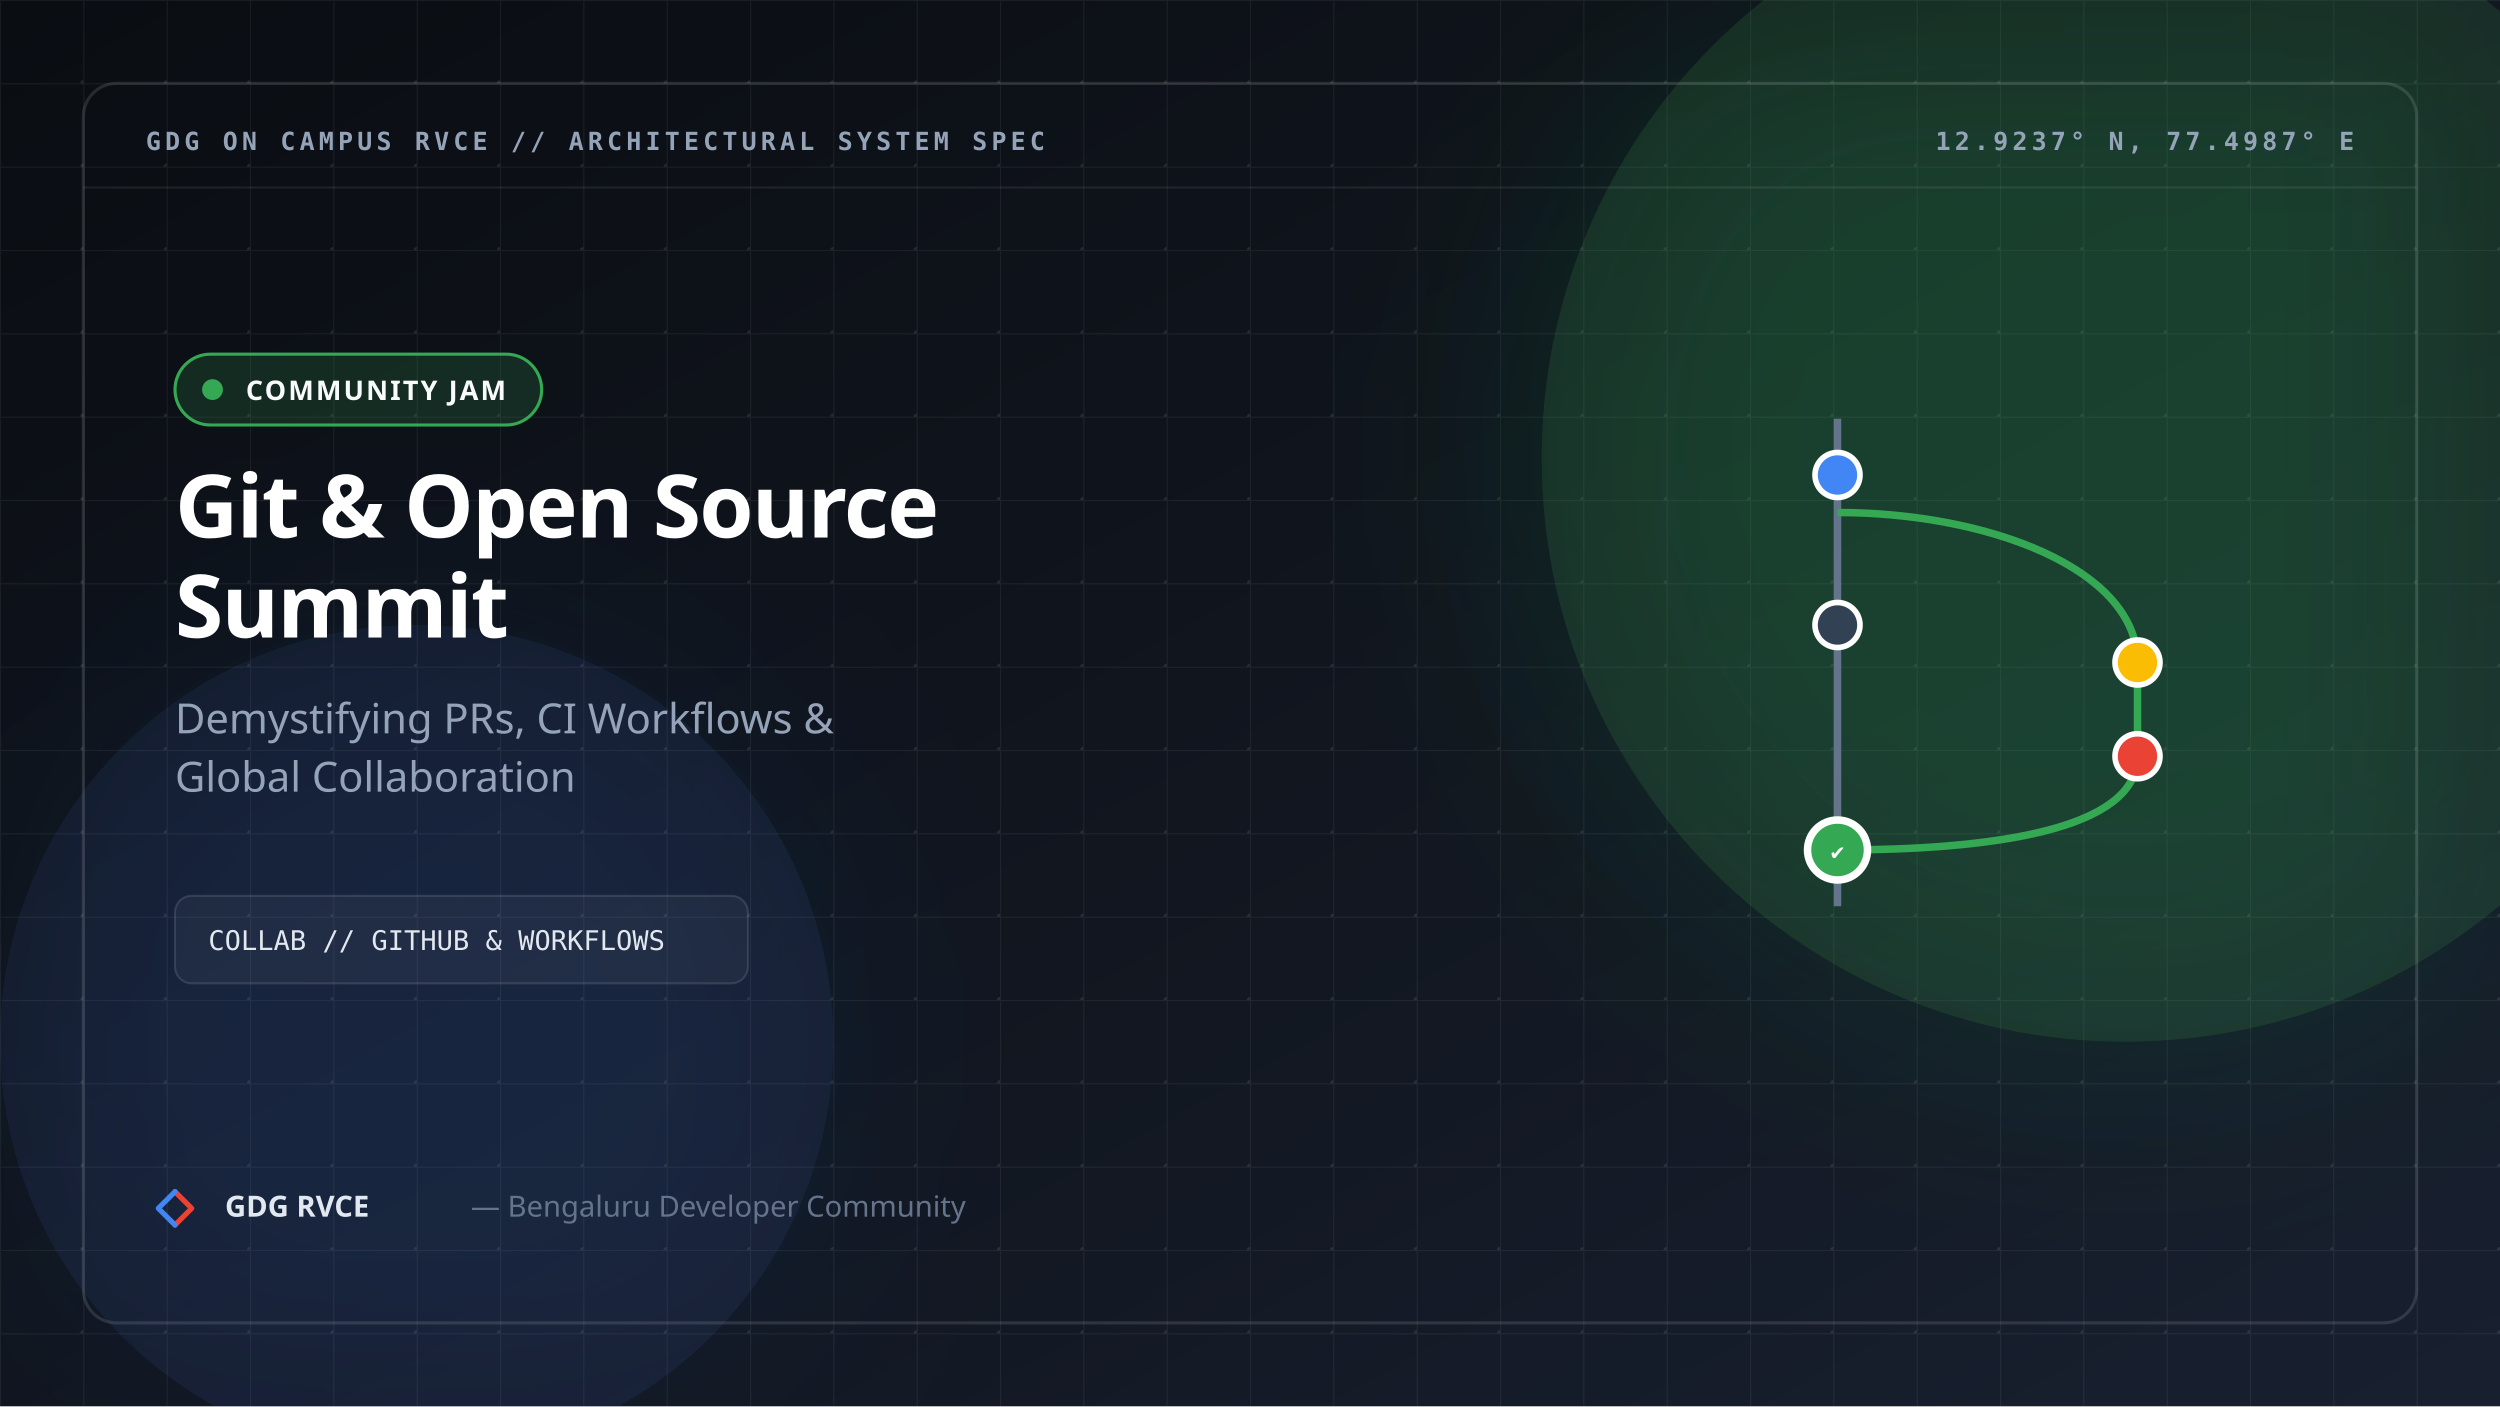
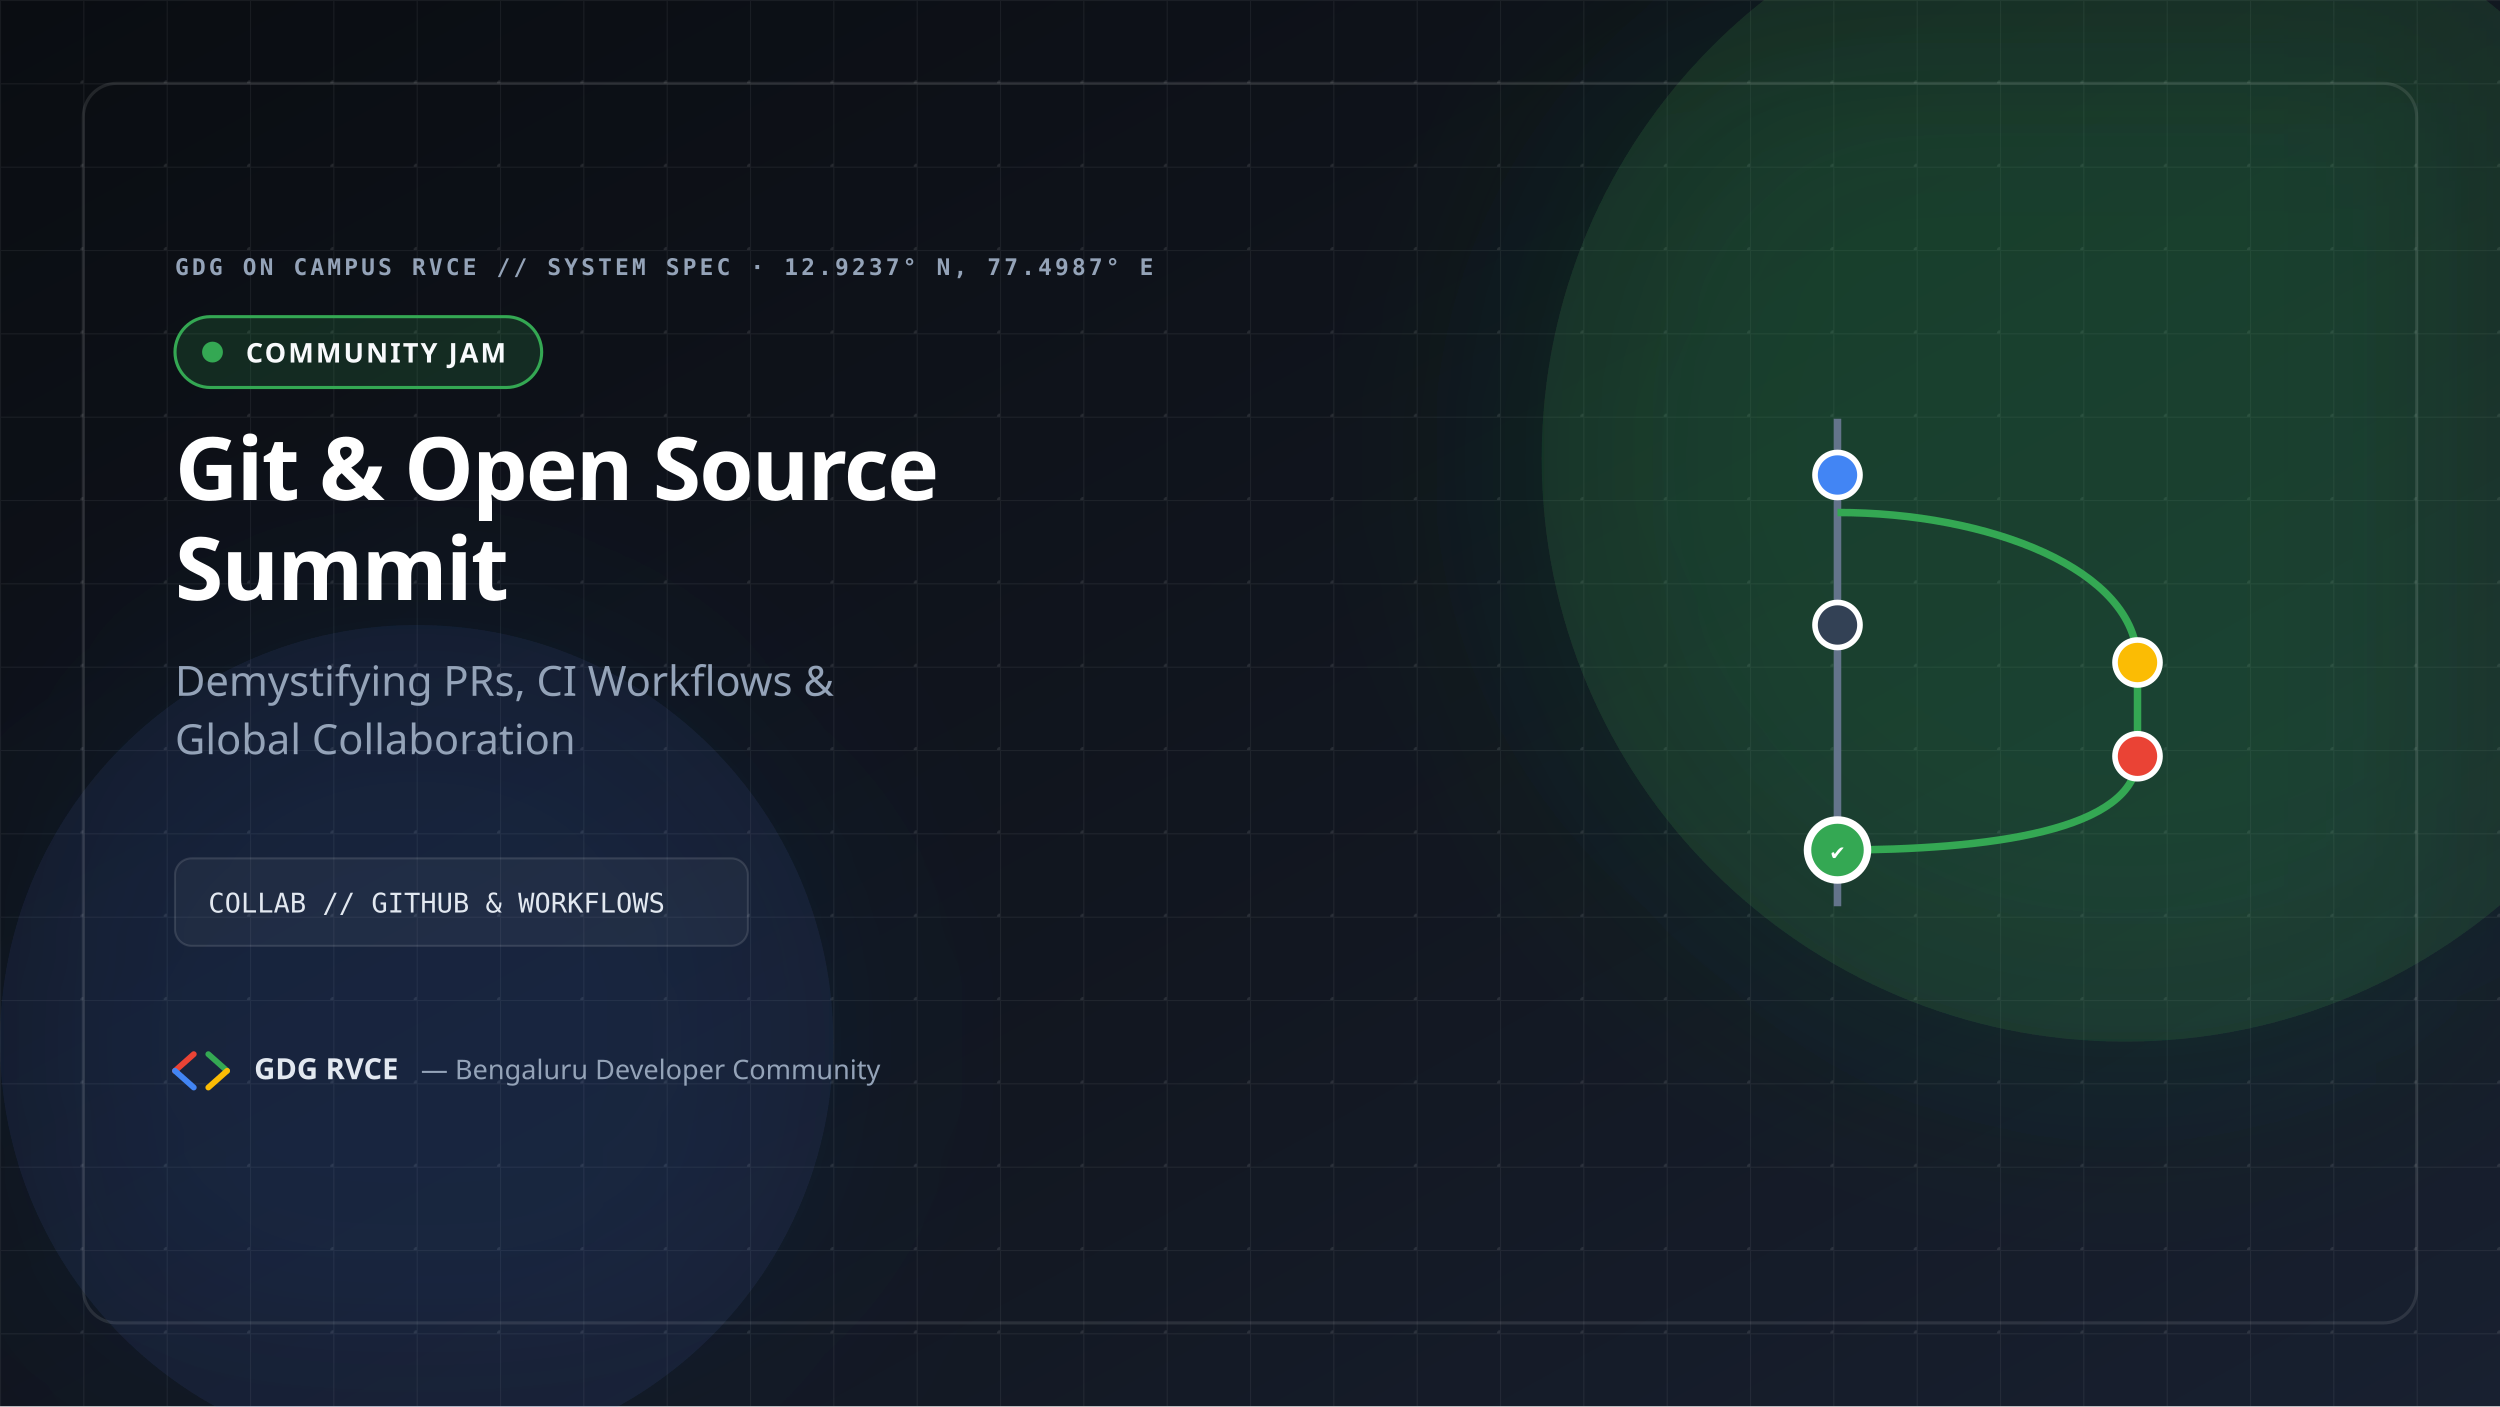
<svg xmlns="http://www.w3.org/2000/svg" viewBox="0 0 1200 675" width="1200px" height="675px" fill="none">
  <defs>
    <linearGradient id="bgGrad" x1="0" y1="0" x2="1" y2="1">
      <stop offset="0%" stop-color="#0A0D12" />
      <stop offset="60%" stop-color="#121721" />
      <stop offset="100%" stop-color="#182030" />
    </linearGradient>
    <linearGradient id="accentGrad" x1="0" y1="0" x2="1" y2="1">
      <stop offset="0%" stop-color="#34A853" />
      <stop offset="100%" stop-color="#FFFFFF" stop-opacity="0.8" />
    </linearGradient>
    <filter id="softGlow" x="-20%" y="-20%" width="140%" height="140%">
      <feGaussianBlur stdDeviation="60" result="blur" />
      <feComposite in="SourceGraphic" in2="blur" operator="over" />
    </filter>
    <pattern id="gridPattern" width="40" height="40" patternUnits="userSpaceOnUse">
      <path d="M 40 0 L 0 0 0 40" fill="none" stroke="rgba(255,255,255,0.06)" stroke-width="1" />
      <circle cx="40" cy="40" r="1.5" fill="rgba(255,255,255,0.1)" />
    </pattern>
  </defs>
  <rect width="1200" height="675" fill="url(#bgGrad)" />
  <rect width="1200" height="675" fill="url(#gridPattern)" />
  <circle cx="1020" cy="220" r="280" fill="#34A853" fill-opacity="0.16" filter="url(#softGlow)" />
  <circle cx="200" cy="500" r="200" fill="#4285F4" fill-opacity="0.08" filter="url(#softGlow)" />
-   <rect x="40" y="40" width="1120" height="595" rx="16" fill="none" stroke="rgba(255,255,255,0.12)" stroke-width="1.5" />
-   <line x1="40" y1="90" x2="1160" y2="90" stroke="rgba(255,255,255,0.08)" stroke-width="1" />
-   <text x="70" y="72" font-family="monospace" font-size="12" font-weight="600" fill="#94A3B8" letter-spacing="2">GDG ON CAMPUS RVCE // ARCHITECTURAL SYSTEM SPEC</text>
-   <text x="1130" y="72" font-family="monospace" font-size="12" font-weight="600" fill="#94A3B8" text-anchor="end" letter-spacing="2">12.9237° N, 77.4987° E</text>
-   <g transform="translate(84, 170)">
+   <rect x="40" y="40" width="1120" height="595" rx="16" fill="none" stroke="rgba(255,255,255,0.10)" stroke-width="1.5" />
+   <text x="84" y="132" font-family="monospace" font-size="11" font-weight="600" fill="#94A3B8" letter-spacing="1.5">GDG ON CAMPUS RVCE // SYSTEM SPEC · 12.9237° N, 77.4987° E</text>
+   <g transform="translate(84, 152)">
    <rect x="0" y="0" width="176" height="34" rx="17" fill="#34A853" fill-opacity="0.18" stroke="#34A853" stroke-width="1.5" />
    <circle cx="18" cy="17" r="5" fill="#34A853" />
    <text x="34" y="22" font-family="sans-serif" font-size="13" font-weight="bold" fill="#F8FAFC" letter-spacing="1">COMMUNITY JAM</text>
    <text x="0" y="88" font-family="sans-serif" font-size="42" font-weight="800" fill="#FFFFFF" letter-spacing="-0.8">
      <tspan x="0" dy="0">Git &amp; Open Source</tspan>
      <tspan x="0" dy="48">Summit</tspan>
    </text>
    <text x="0" y="182" font-family="sans-serif" font-size="20" font-weight="500" fill="#94A3B8">
      <tspan x="0" dy="0">Demystifying PRs, CI Workflows &amp;</tspan>
      <tspan x="0" dy="28">Global Collaboration</tspan>
    </text>
    <g transform="translate(0, 260)">
      <rect x="0" y="0" width="275" height="42" rx="8" fill="rgba(255,255,255,0.04)" stroke="rgba(255,255,255,0.12)" stroke-width="1" />
      <text x="16" y="26" font-family="monospace" font-size="13" fill="#E2E8F0">COLLAB // GITHUB &amp; WORKFLOWS</text>
    </g>
  </g>
  <g transform="translate(810, 165) scale(0.90)">
    <line x1="80" y1="40" x2="80" y2="300" stroke="#64748B" stroke-width="4" />
    <path d="M80 90 C 160 90, 240 120, 240 170 V 220 C 240 260, 160 270, 80 270" stroke="#34A853" stroke-width="4" fill="none" />
    <circle cx="80" cy="70" r="12" fill="#4285F4" stroke="#FFFFFF" stroke-width="3" />
    <circle cx="80" cy="150" r="12" fill="#334155" stroke="#FFFFFF" stroke-width="3" />
    <circle cx="240" cy="170" r="12" fill="#FBBC04" stroke="#FFFFFF" stroke-width="3" />
    <circle cx="240" cy="220" r="12" fill="#EA4335" stroke="#FFFFFF" stroke-width="3" />
    <circle cx="80" cy="270" r="16" fill="#34A853" stroke="#FFFFFF" stroke-width="4" />
    <text x="80" y="275" font-family="monospace" font-size="12" font-weight="bold" fill="#FFFFFF" text-anchor="middle">✔</text>
  </g>
-   <g transform="translate(84, 580)">
-     <path d="M0 8L8 0L0 -8" stroke="#EA4335" stroke-width="2.5" stroke-linecap="round" stroke-linejoin="round" />
-     <path d="M0 -8L-8 0L0 8" stroke="#4285F4" stroke-width="2.5" stroke-linecap="round" stroke-linejoin="round" />
-     <text x="24" y="4" font-family="sans-serif" font-size="14" font-weight="700" fill="#E2E8F0">GDG RVCE</text>
-     <text x="142" y="4" font-family="sans-serif" font-size="14" fill="#64748B">— Bengaluru Developer Community</text>
+   <g transform="translate(84, 514)">
+     <path d="M9 -8L0 0" stroke="#EA4335" stroke-width="2.8" stroke-linecap="round" stroke-linejoin="round" />
+     <path d="M0 0L9 8" stroke="#4285F4" stroke-width="2.8" stroke-linecap="round" stroke-linejoin="round" />
+     <path d="M16 -8L25 0" stroke="#34A853" stroke-width="2.8" stroke-linecap="round" stroke-linejoin="round" />
+     <path d="M25 0L16 8" stroke="#FBBC04" stroke-width="2.8" stroke-linecap="round" stroke-linejoin="round" />
+     <text x="38" y="4" font-family="sans-serif" font-size="14" font-weight="700" fill="#E2E8F0">GDG RVCE</text>
+     <text x="118" y="4" font-family="sans-serif" font-size="13" fill="#94A3B8">— Bengaluru Developer Community</text>
  </g>
</svg>
